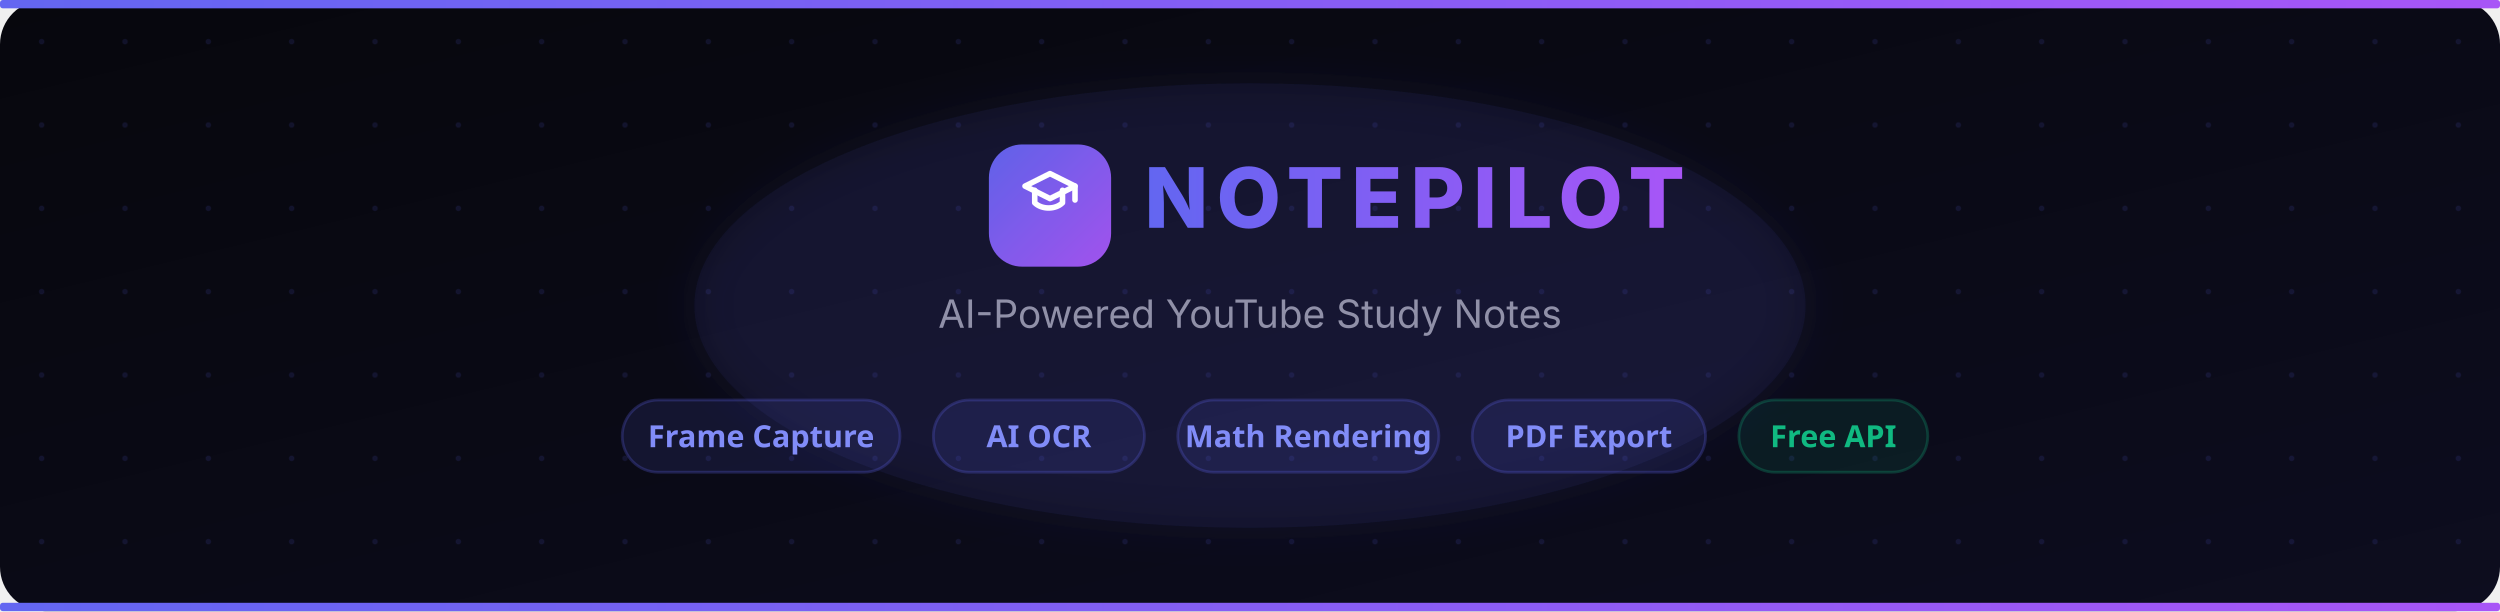
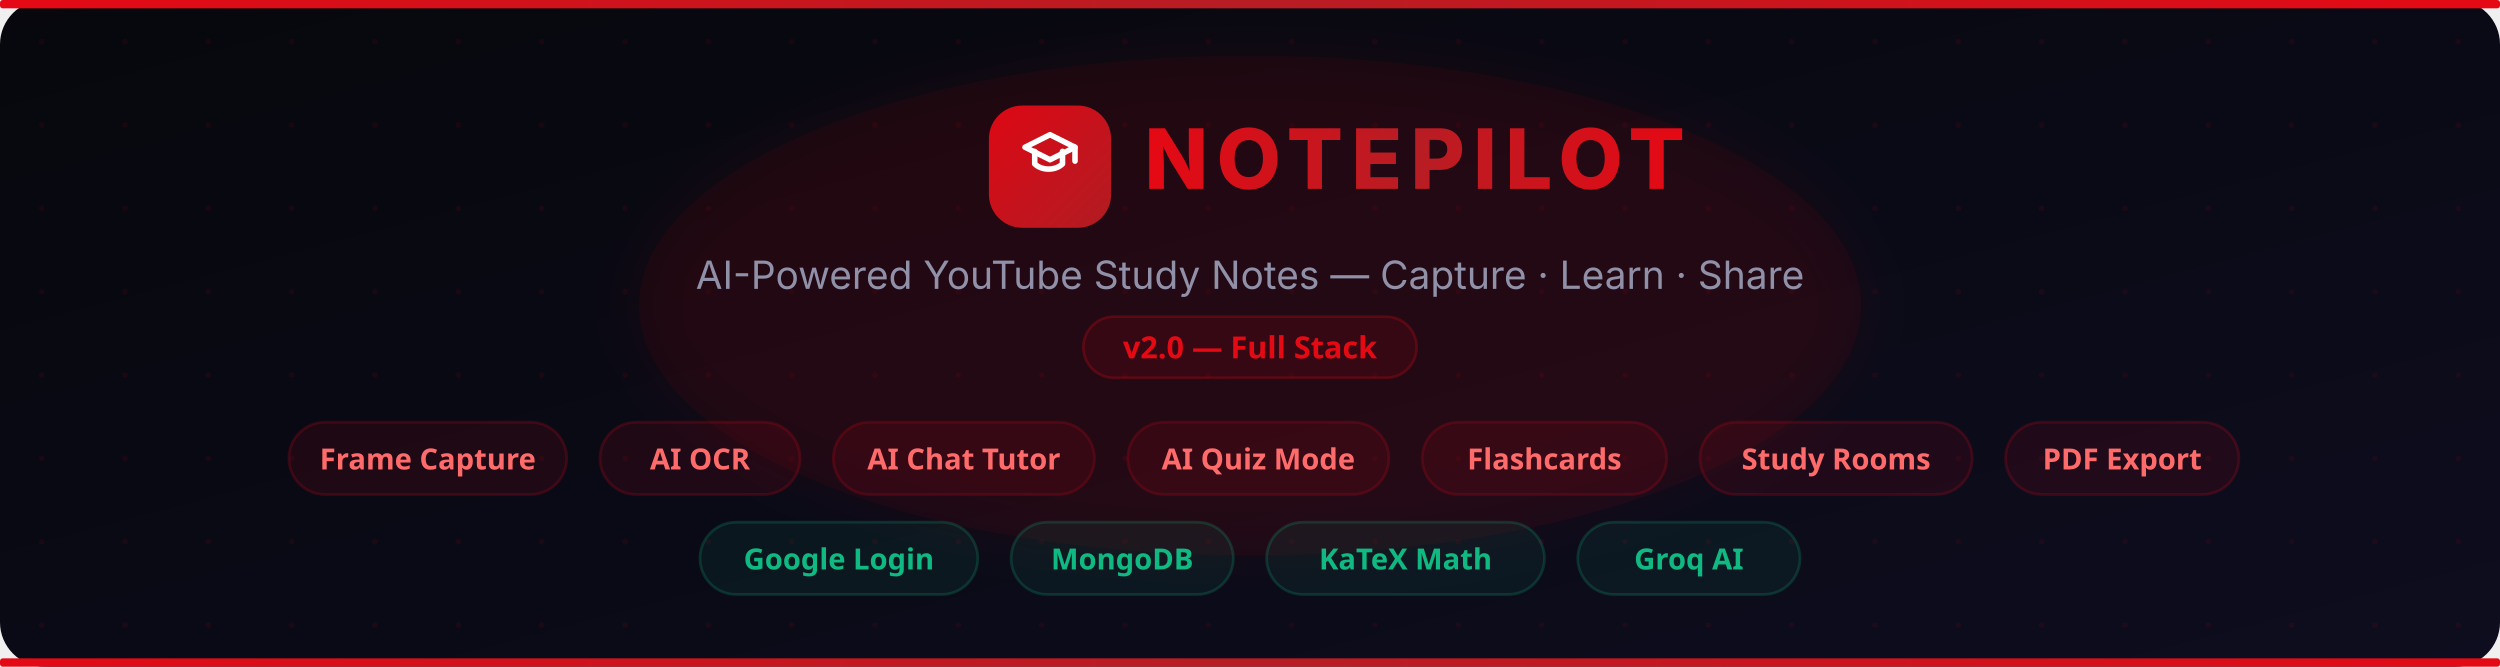
- <svg xmlns="http://www.w3.org/2000/svg" width="900" height="220" viewBox="0 0 900 220">
+ <svg xmlns="http://www.w3.org/2000/svg" width="900" height="240" viewBox="0 0 900 240">
  <defs>
    <linearGradient id="bg" x1="0" y1="0" x2="1" y2="1">
      <stop offset="0%" stop-color="#07070d" />
      <stop offset="100%" stop-color="#0d0d1f" />
    </linearGradient>
    <linearGradient id="accent" x1="0" y1="0" x2="1" y2="0">
-       <stop offset="0%" stop-color="#6366f1" />
-       <stop offset="100%" stop-color="#a855f7" />
+       <stop offset="0%" stop-color="#E50914" />
+       <stop offset="50%" stop-color="#B81D24" />
+       <stop offset="100%" stop-color="#E50914" />
    </linearGradient>
    <linearGradient id="logo-grad" x1="0" y1="0" x2="1" y2="1">
-       <stop offset="0%" stop-color="#6366f1" />
-       <stop offset="100%" stop-color="#a855f7" />
+       <stop offset="0%" stop-color="#E50914" />
+       <stop offset="100%" stop-color="#B81D24" />
    </linearGradient>
    <filter id="glow">
-       <feGaussianBlur stdDeviation="8" result="blur" />
+       <feGaussianBlur stdDeviation="10" result="blur" />
      <feMerge>
        <feMergeNode in="blur" />
        <feMergeNode in="SourceGraphic" />
      </feMerge>
    </filter>
  </defs>
-   <rect width="900" height="220" fill="url(#bg)" rx="16" />
+   <rect width="900" height="240" fill="url(#bg)" rx="16" />
  <rect width="900" height="3" fill="url(#accent)" rx="1" />
  <pattern id="dots" width="30" height="30" patternUnits="userSpaceOnUse">
-     <circle cx="15" cy="15" r="1" fill="rgba(99,102,241,0.12)" />
+     <circle cx="15" cy="15" r="1" fill="rgba(229,9,20,0.08)" />
  </pattern>
-   <rect width="900" height="220" fill="url(#dots)" />
-   <ellipse cx="450" cy="110" rx="200" ry="80" fill="rgba(99,102,241,0.07)" filter="url(#glow)" />
-   <rect x="356" y="52" width="44" height="44" rx="12" fill="url(#logo-grad)" opacity="0.95" />
-   <g transform="translate(368, 62)" fill="none" stroke="white" stroke-width="2" stroke-linecap="round" stroke-linejoin="round">
+   <rect width="900" height="240" fill="url(#dots)" />
+   <ellipse cx="450" cy="110" rx="220" ry="90" fill="rgba(229,9,20,0.06)" filter="url(#glow)" />
+   <rect x="356" y="38" width="44" height="44" rx="12" fill="url(#logo-grad)" opacity="0.95" />
+   <g transform="translate(368, 48)" fill="none" stroke="white" stroke-width="2" stroke-linecap="round" stroke-linejoin="round">
    <path d="M1 5l9-4.5 9 4.5-9 4.5z" />
    <path d="M4.5 6.5v4.5c2.5 2.5 7.5 2.5 10 0V6.5" />
    <line x1="19" y1="5" x2="19" y2="10" />
  </g>
-   <text x="412" y="82" font-family="-apple-system, BlinkMacSystemFont, 'Segoe UI', sans-serif" font-size="30" font-weight="800" letter-spacing="3" fill="url(#accent)">NOTEPILOT</text>
-   <text x="450" y="118" text-anchor="middle" font-family="-apple-system, BlinkMacSystemFont, 'Segoe UI', sans-serif" font-size="14" font-weight="400" fill="#9090a8">AI-Powered YouTube Study Notes</text>
-   <rect x="224" y="144" width="100" height="26" rx="13" fill="rgba(99,102,241,0.12)" stroke="rgba(99,102,241,0.25)" stroke-width="1" />
-   <text x="274" y="161" text-anchor="middle" font-family="sans-serif" font-size="11" font-weight="600" fill="#818cf8">Frame Capture</text>
-   <rect x="336" y="144" width="76" height="26" rx="13" fill="rgba(99,102,241,0.12)" stroke="rgba(99,102,241,0.25)" stroke-width="1" />
-   <text x="374" y="161" text-anchor="middle" font-family="sans-serif" font-size="11" font-weight="600" fill="#818cf8">AI OCR</text>
-   <rect x="424" y="144" width="94" height="26" rx="13" fill="rgba(99,102,241,0.12)" stroke="rgba(99,102,241,0.25)" stroke-width="1" />
-   <text x="471" y="161" text-anchor="middle" font-family="sans-serif" font-size="11" font-weight="600" fill="#818cf8">Math Rendering</text>
-   <rect x="530" y="144" width="84" height="26" rx="13" fill="rgba(99,102,241,0.12)" stroke="rgba(99,102,241,0.25)" stroke-width="1" />
-   <text x="572" y="161" text-anchor="middle" font-family="sans-serif" font-size="11" font-weight="600" fill="#818cf8">PDF Export</text>
-   <rect x="626" y="144" width="68" height="26" rx="13" fill="rgba(16,185,129,0.1)" stroke="rgba(16,185,129,0.25)" stroke-width="1" />
-   <text x="660" y="161" text-anchor="middle" font-family="sans-serif" font-size="11" font-weight="600" fill="#10b981">Free API</text>
-   <rect y="217" width="900" height="3" fill="url(#accent)" rx="1" />
+   <text x="412" y="68" font-family="-apple-system, BlinkMacSystemFont, 'Segoe UI', sans-serif" font-size="30" font-weight="800" letter-spacing="3" fill="url(#accent)">NOTEPILOT</text>
+   <text x="450" y="104" text-anchor="middle" font-family="-apple-system, BlinkMacSystemFont, 'Segoe UI', sans-serif" font-size="14" font-weight="400" fill="#9090a8">AI-Powered YouTube Study Notes — Capture · Learn · Share</text>
+   <rect x="390" y="114" width="120" height="22" rx="11" fill="rgba(229,9,20,0.1)" stroke="rgba(229,9,20,0.25)" stroke-width="1" />
+   <text x="450" y="129" text-anchor="middle" font-family="sans-serif" font-size="11" font-weight="700" fill="#E50914">v2.0 — Full Stack</text>
+   <rect x="104" y="152" width="100" height="26" rx="13" fill="rgba(229,9,20,0.1)" stroke="rgba(229,9,20,0.2)" stroke-width="1" />
+   <text x="154" y="169" text-anchor="middle" font-family="sans-serif" font-size="10.5" font-weight="600" fill="#ff6b6b">Frame Capture</text>
+   <rect x="216" y="152" width="72" height="26" rx="13" fill="rgba(229,9,20,0.1)" stroke="rgba(229,9,20,0.2)" stroke-width="1" />
+   <text x="252" y="169" text-anchor="middle" font-family="sans-serif" font-size="10.5" font-weight="600" fill="#ff6b6b">AI OCR</text>
+   <rect x="300" y="152" width="94" height="26" rx="13" fill="rgba(229,9,20,0.1)" stroke="rgba(229,9,20,0.2)" stroke-width="1" />
+   <text x="347" y="169" text-anchor="middle" font-family="sans-serif" font-size="10.5" font-weight="600" fill="#ff6b6b">AI Chat Tutor</text>
+   <rect x="406" y="152" width="94" height="26" rx="13" fill="rgba(229,9,20,0.1)" stroke="rgba(229,9,20,0.2)" stroke-width="1" />
+   <text x="453" y="169" text-anchor="middle" font-family="sans-serif" font-size="10.5" font-weight="600" fill="#ff6b6b">AI Quiz Mode</text>
+   <rect x="512" y="152" width="88" height="26" rx="13" fill="rgba(229,9,20,0.1)" stroke="rgba(229,9,20,0.2)" stroke-width="1" />
+   <text x="556" y="169" text-anchor="middle" font-family="sans-serif" font-size="10.5" font-weight="600" fill="#ff6b6b">Flashcards</text>
+   <rect x="612" y="152" width="98" height="26" rx="13" fill="rgba(229,9,20,0.1)" stroke="rgba(229,9,20,0.2)" stroke-width="1" />
+   <text x="661" y="169" text-anchor="middle" font-family="sans-serif" font-size="10.5" font-weight="600" fill="#ff6b6b">Study Rooms</text>
+   <rect x="722" y="152" width="84" height="26" rx="13" fill="rgba(229,9,20,0.1)" stroke="rgba(229,9,20,0.2)" stroke-width="1" />
+   <text x="764" y="169" text-anchor="middle" font-family="sans-serif" font-size="10.5" font-weight="600" fill="#ff6b6b">PDF Export</text>
+   <rect x="252" y="188" width="100" height="26" rx="13" fill="rgba(16,185,129,0.08)" stroke="rgba(16,185,129,0.2)" stroke-width="1" />
+   <text x="302" y="205" text-anchor="middle" font-family="sans-serif" font-size="10.5" font-weight="600" fill="#10b981">Google Login</text>
+   <rect x="364" y="188" width="80" height="26" rx="13" fill="rgba(16,185,129,0.08)" stroke="rgba(16,185,129,0.2)" stroke-width="1" />
+   <text x="404" y="205" text-anchor="middle" font-family="sans-serif" font-size="10.5" font-weight="600" fill="#10b981">MongoDB</text>
+   <rect x="456" y="188" width="100" height="26" rx="13" fill="rgba(16,185,129,0.08)" stroke="rgba(16,185,129,0.2)" stroke-width="1" />
+   <text x="506" y="205" text-anchor="middle" font-family="sans-serif" font-size="10.5" font-weight="600" fill="#10b981">KaTeX Math</text>
+   <rect x="568" y="188" width="80" height="26" rx="13" fill="rgba(16,185,129,0.08)" stroke="rgba(16,185,129,0.2)" stroke-width="1" />
+   <text x="608" y="205" text-anchor="middle" font-family="sans-serif" font-size="10.5" font-weight="600" fill="#10b981">Groq AI</text>
+   <rect y="237" width="900" height="3" fill="url(#accent)" rx="1" />
</svg>
